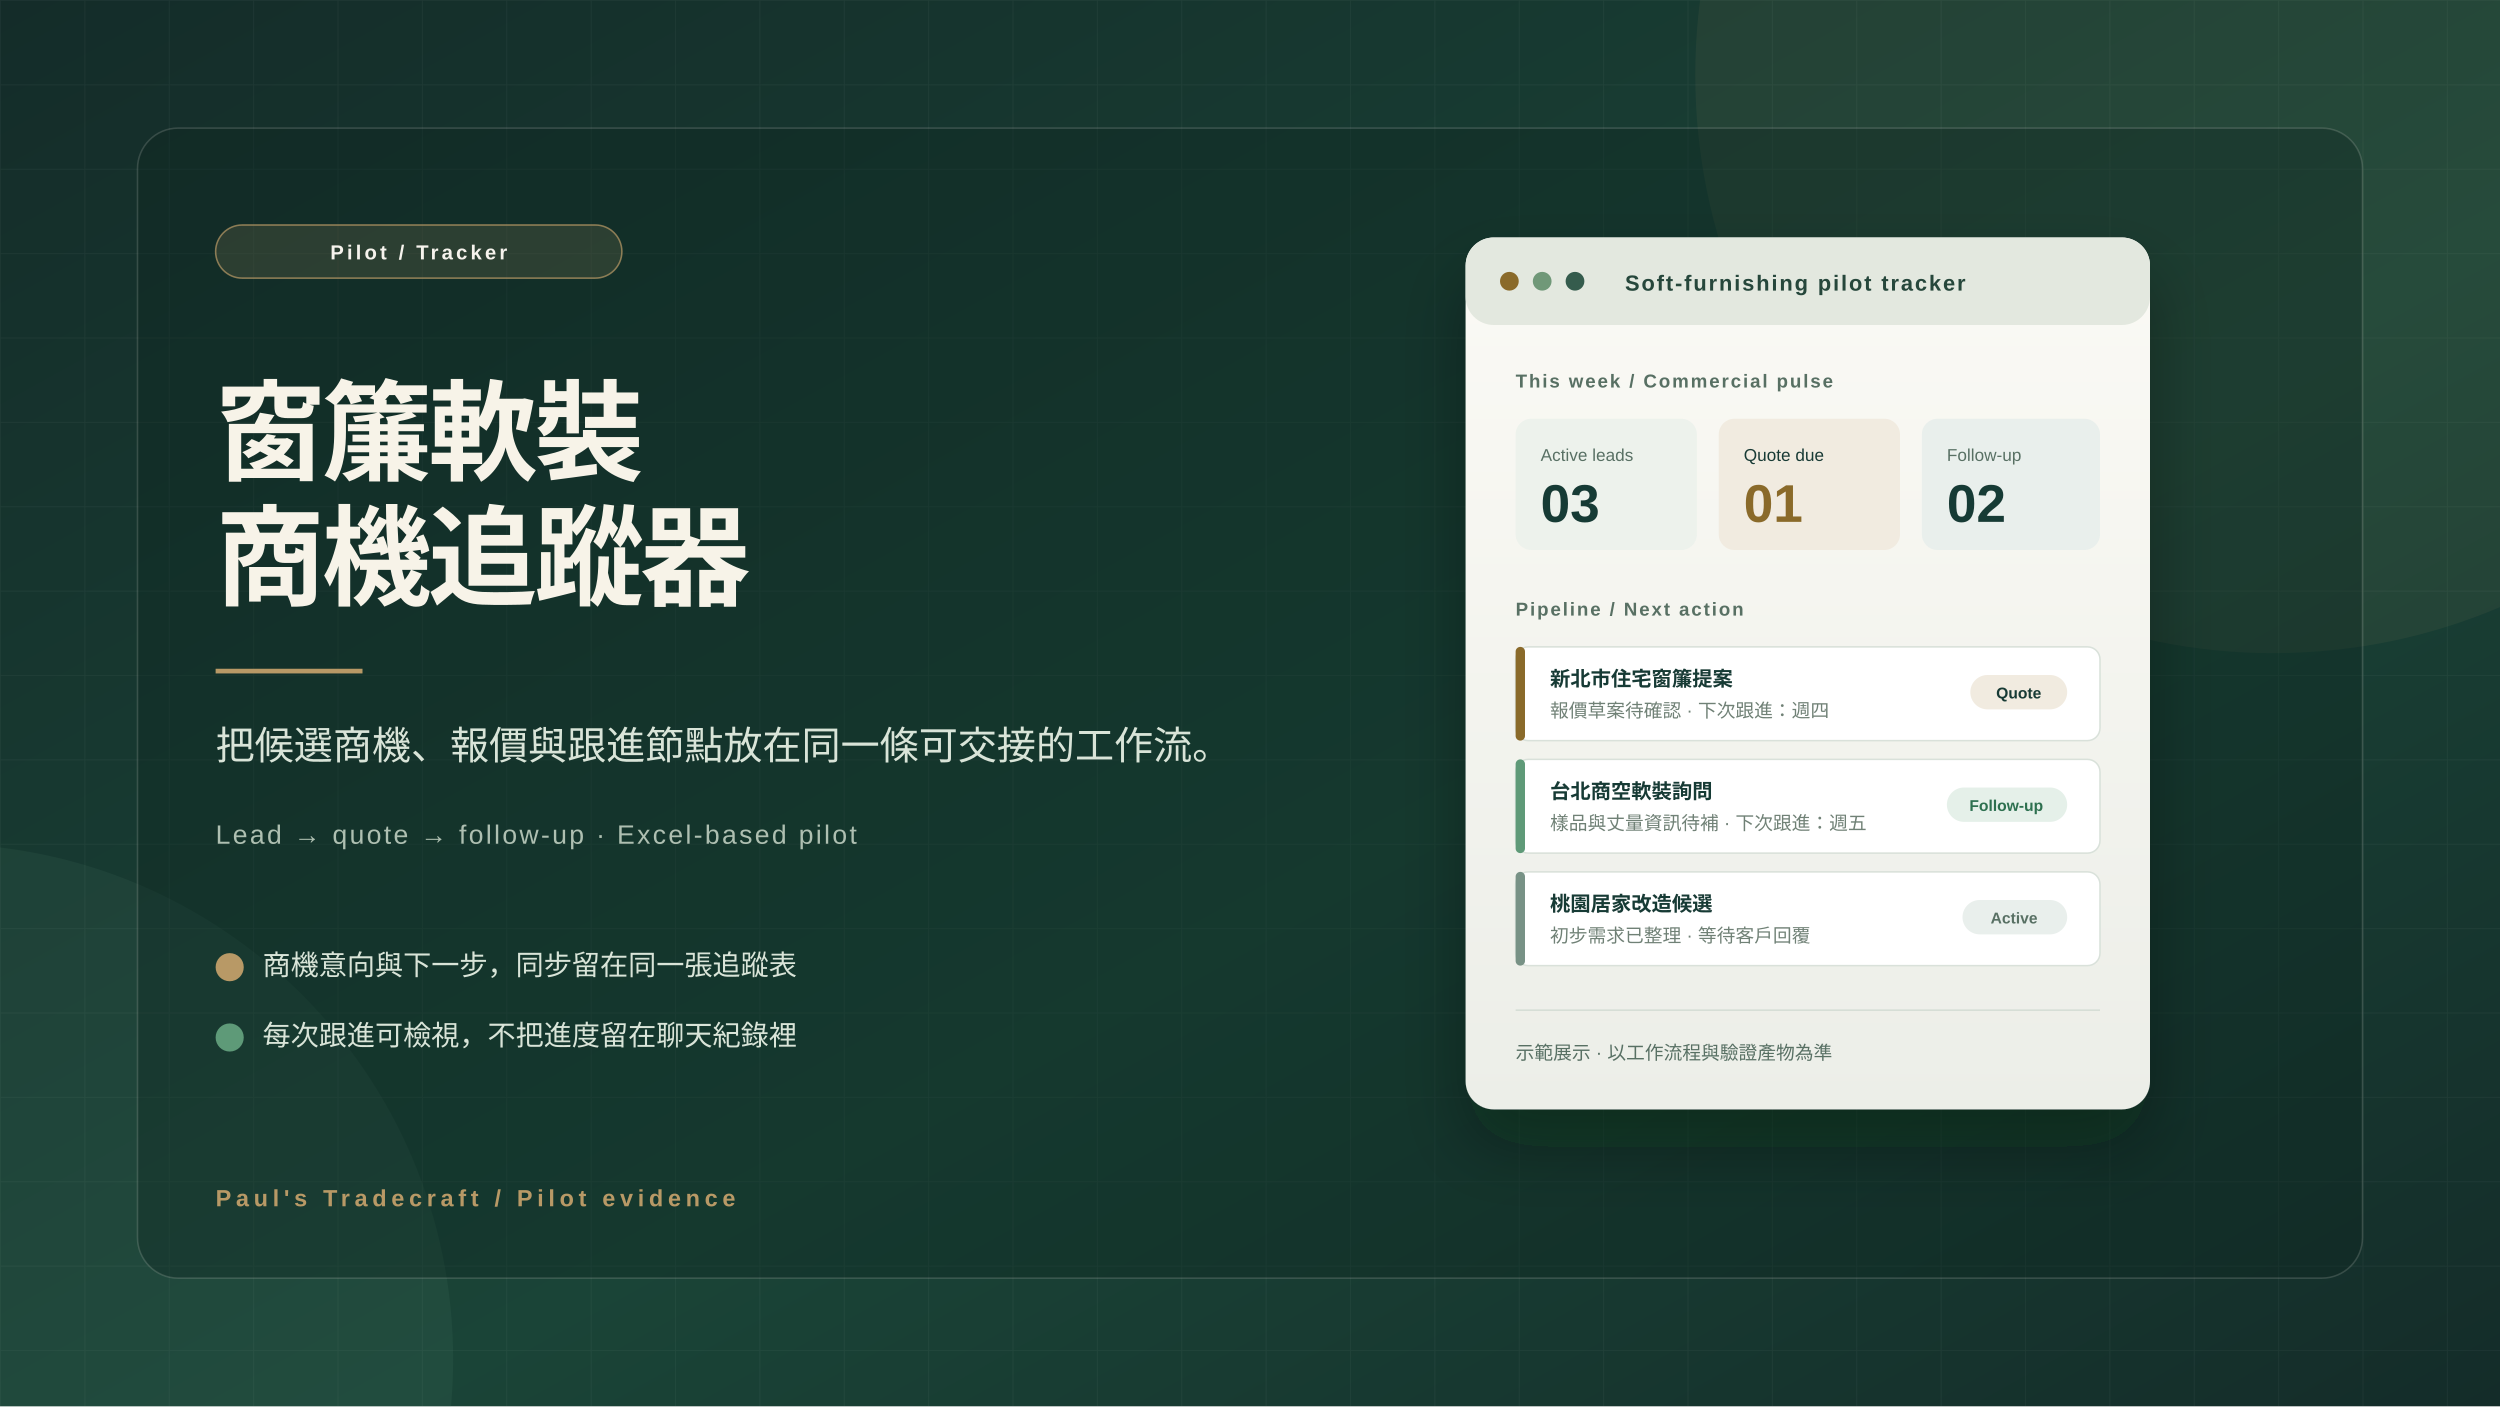
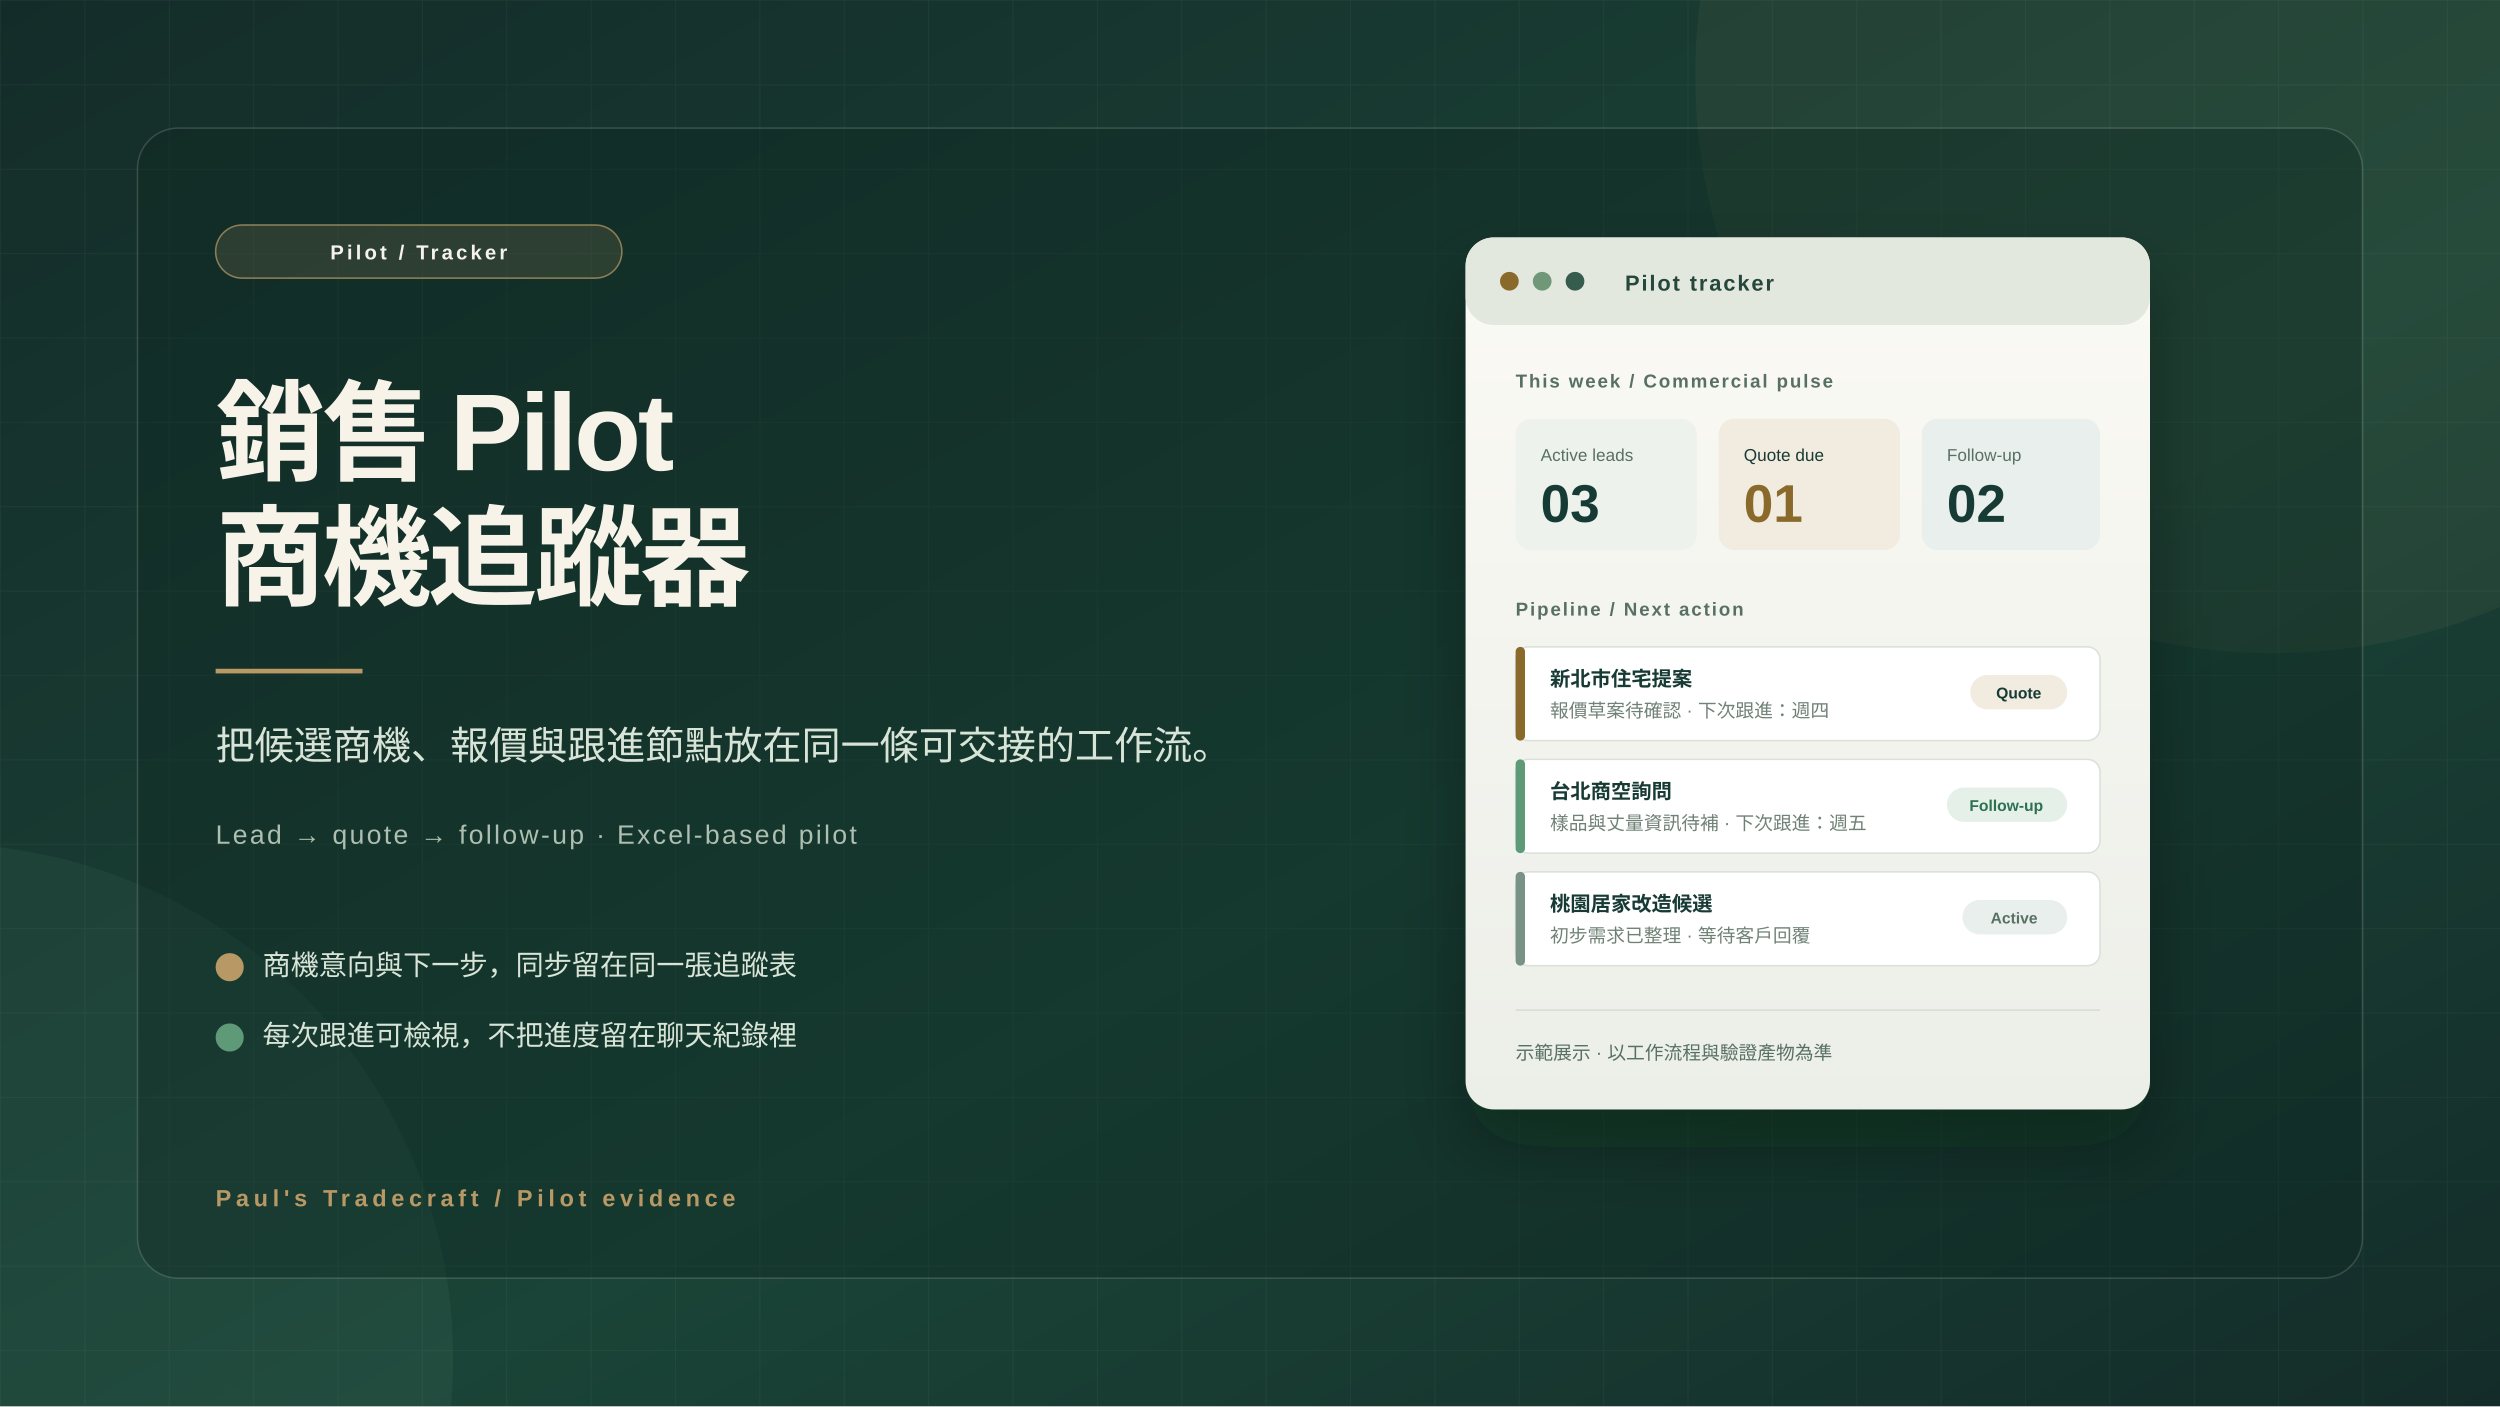
<svg xmlns="http://www.w3.org/2000/svg" viewBox="0 0 1600 900" role="img" aria-labelledby="title desc">
  <defs>
    <linearGradient id="bg" x1="0" y1="0" x2="1" y2="1">
      <stop offset="0" stop-color="#142C29" />
      <stop offset="0.58" stop-color="#1a4437" />
      <stop offset="1" stop-color="#142C29" />
    </linearGradient>
    <linearGradient id="panel" x1="0" y1="0" x2="0" y2="1">
      <stop offset="0" stop-color="#fbfaf5" />
      <stop offset="1" stop-color="#eceee8" />
    </linearGradient>
    <pattern id="grid" width="54" height="54" patternUnits="userSpaceOnUse">
      <path d="M54 0H0V54" fill="none" stroke="#f7f3e8" stroke-opacity=".05" />
    </pattern>
    <filter id="shadow" x="-20%" y="-20%" width="140%" height="160%">
      <feDropShadow dx="0" dy="24" stdDeviation="22" flood-color="#061612" flood-opacity=".32" />
    </filter>
  </defs>
  <rect width="1600" height="900" fill="url(#bg)" />
  <rect width="1600" height="900" fill="url(#grid)" />
  <circle cx="1455" cy="48" r="370" fill="#B89966" opacity=".08" />
  <circle cx="-40" cy="870" r="330" fill="#74a78b" opacity=".08" />
  <rect x="88" y="82" width="1424" height="736" rx="26" fill="#0d241e" fill-opacity=".34" stroke="#f4f1e8" stroke-opacity=".16" />
  <g transform="translate(138 144)">
    <rect width="260" height="34" rx="17" fill="#B89966" fill-opacity=".16" stroke="#B89966" stroke-opacity=".72" />
    <text x="130" y="22" fill="#F6F3ED" font-family="Arial,'Microsoft JhengHei',sans-serif" font-size="13" font-weight="700" text-anchor="middle" letter-spacing="2">Pilot / Tracker</text>
-     <text x="0" y="158" fill="#f7f3e8" font-family="Arial,'Microsoft JhengHei',sans-serif" font-size="70" font-weight="700" letter-spacing="-2">窗簾軟裝</text>
+     <text x="0" y="158" fill="#f7f3e8" font-family="Arial,'Microsoft JhengHei',sans-serif" font-size="70" font-weight="700" letter-spacing="-2">銷售 Pilot</text>
    <text x="0" y="238" fill="#f7f3e8" font-family="Arial,'Microsoft JhengHei',sans-serif" font-size="70" font-weight="700" letter-spacing="-2">商機追蹤器</text>
    <rect y="284" width="94" height="3" fill="#B89966" />
    <text x="0" y="342" fill="#d9e4d8" font-family="Arial,'Microsoft JhengHei',sans-serif" font-size="25">把候選商機、報價與跟進節點放在同一條可交接的工作流。</text>
    <text x="0" y="396" fill="#aebfb1" font-family="Arial,'Microsoft JhengHei',sans-serif" font-size="17" letter-spacing="1.5">Lead → quote → follow-up · Excel-based pilot</text>
    <g transform="translate(0 466)">
      <circle cx="9" cy="9" r="9" fill="#B89966" />
      <text x="30" y="14" fill="#d9e4d8" font-family="Arial,'Microsoft JhengHei',sans-serif" font-size="18">商機意向與下一步，同步留在同一張追蹤表</text>
      <circle cx="9" cy="54" r="9" fill="#5e9a78" />
      <text x="30" y="59" fill="#d9e4d8" font-family="Arial,'Microsoft JhengHei',sans-serif" font-size="18">每次跟進可檢視，不把進度留在聊天紀錄裡</text>
    </g>
    <text x="0" y="628" fill="#B89966" font-family="Arial,'Microsoft JhengHei',sans-serif" font-size="15" font-weight="700" letter-spacing="3">Paul's Tradecraft / Pilot evidence</text>
  </g>
  <g transform="translate(938 152)" filter="url(#shadow)">
    <rect width="438" height="558" rx="18" fill="url(#panel)" />
    <rect width="438" height="56" rx="18" fill="#e3e8df" />
    <circle cx="28" cy="28" r="6" fill="#8A6A2B" />
    <circle cx="49" cy="28" r="6" fill="#6f9878" />
    <circle cx="70" cy="28" r="6" fill="#345b4d" />
-     <text x="102" y="34" fill="#25463b" font-family="Arial,'Microsoft JhengHei',sans-serif" font-size="14" font-weight="700" letter-spacing="1.2">Soft-furnishing pilot tracker</text>
+     <text x="102" y="34" fill="#25463b" font-family="Arial,'Microsoft JhengHei',sans-serif" font-size="14" font-weight="700" letter-spacing="1.2">Pilot tracker</text>
    <text x="32" y="96" fill="#587064" font-family="Arial,'Microsoft JhengHei',sans-serif" font-size="12" font-weight="700" letter-spacing="1.2">This week / Commercial pulse</text>
    <g transform="translate(32 116)">
      <rect width="116" height="84" rx="10" fill="#edf2ec" />
      <text x="16" y="27" fill="#587064" font-family="Arial,'Microsoft JhengHei',sans-serif" font-size="11">Active leads</text>
      <text x="16" y="66" fill="#193A35" font-family="Arial,sans-serif" font-size="34" font-weight="700">03</text>
      <rect x="130" width="116" height="84" rx="10" fill="#F1EBE0" />
      <text x="146" y="27" fill="#193A35" font-family="Arial,'Microsoft JhengHei',sans-serif" font-size="11">Quote due</text>
      <text x="146" y="66" fill="#8A6A2B" font-family="Arial,sans-serif" font-size="34" font-weight="700">01</text>
      <rect x="260" width="114" height="84" rx="10" fill="#e9efec" />
      <text x="276" y="27" fill="#587064" font-family="Arial,'Microsoft JhengHei',sans-serif" font-size="11">Follow-up</text>
      <text x="276" y="66" fill="#193A35" font-family="Arial,sans-serif" font-size="34" font-weight="700">02</text>
    </g>
    <text x="32" y="242" fill="#587064" font-family="Arial,'Microsoft JhengHei',sans-serif" font-size="12" font-weight="700" letter-spacing="1.2">Pipeline / Next action</text>
    <g transform="translate(32 262)">
      <rect width="374" height="60" rx="8" fill="#fff" stroke="#d9e1da" />
      <rect width="6" height="60" rx="3" fill="#8A6A2B" />
-       <text x="22" y="25" fill="#193A35" font-family="Arial,'Microsoft JhengHei',sans-serif" font-size="13" font-weight="700">新北市住宅窗簾提案</text>
+       <text x="22" y="25" fill="#193A35" font-family="Arial,'Microsoft JhengHei',sans-serif" font-size="13" font-weight="700">新北市住宅提案</text>
      <text x="22" y="45" fill="#708176" font-family="Arial,'Microsoft JhengHei',sans-serif" font-size="12">報價草案待確認 · 下次跟進：週四</text>
      <rect x="291" y="18" width="62" height="22" rx="11" fill="#F1EBE0" />
      <text x="322" y="33" fill="#193A35" font-family="Arial,sans-serif" font-size="10" font-weight="700" text-anchor="middle">Quote</text>
      <rect y="72" width="374" height="60" rx="8" fill="#fff" stroke="#d9e1da" />
      <rect width="6" height="60" rx="3" fill="#5e9a78" transform="translate(0 72)" />
-       <text x="22" y="97" fill="#193A35" font-family="Arial,'Microsoft JhengHei',sans-serif" font-size="13" font-weight="700">台北商空軟裝詢問</text>
+       <text x="22" y="97" fill="#193A35" font-family="Arial,'Microsoft JhengHei',sans-serif" font-size="13" font-weight="700">台北商空詢問</text>
      <text x="22" y="117" fill="#708176" font-family="Arial,'Microsoft JhengHei',sans-serif" font-size="12">樣品與丈量資訊待補 · 下次跟進：週五</text>
      <rect x="276" y="90" width="77" height="22" rx="11" fill="#e5f0e9" />
      <text x="314" y="105" fill="#2d7050" font-family="Arial,sans-serif" font-size="10" font-weight="700" text-anchor="middle">Follow-up</text>
      <rect y="144" width="374" height="60" rx="8" fill="#fff" stroke="#d9e1da" />
      <rect width="6" height="60" rx="3" fill="#789286" transform="translate(0 144)" />
      <text x="22" y="169" fill="#193A35" font-family="Arial,'Microsoft JhengHei',sans-serif" font-size="13" font-weight="700">桃園居家改造候選</text>
      <text x="22" y="189" fill="#708176" font-family="Arial,'Microsoft JhengHei',sans-serif" font-size="12">初步需求已整理 · 等待客戶回覆</text>
      <rect x="286" y="162" width="67" height="22" rx="11" fill="#e9efec" />
      <text x="319" y="177" fill="#587064" font-family="Arial,sans-serif" font-size="10" font-weight="700" text-anchor="middle">Active</text>
    </g>
    <rect x="32" y="494" width="374" height="1" fill="#d4ddd5" />
    <text x="32" y="526" fill="#587064" font-family="Arial,'Microsoft JhengHei',sans-serif" font-size="12">示範展示 · 以工作流程與驗證產物為準</text>
  </g>
</svg>
